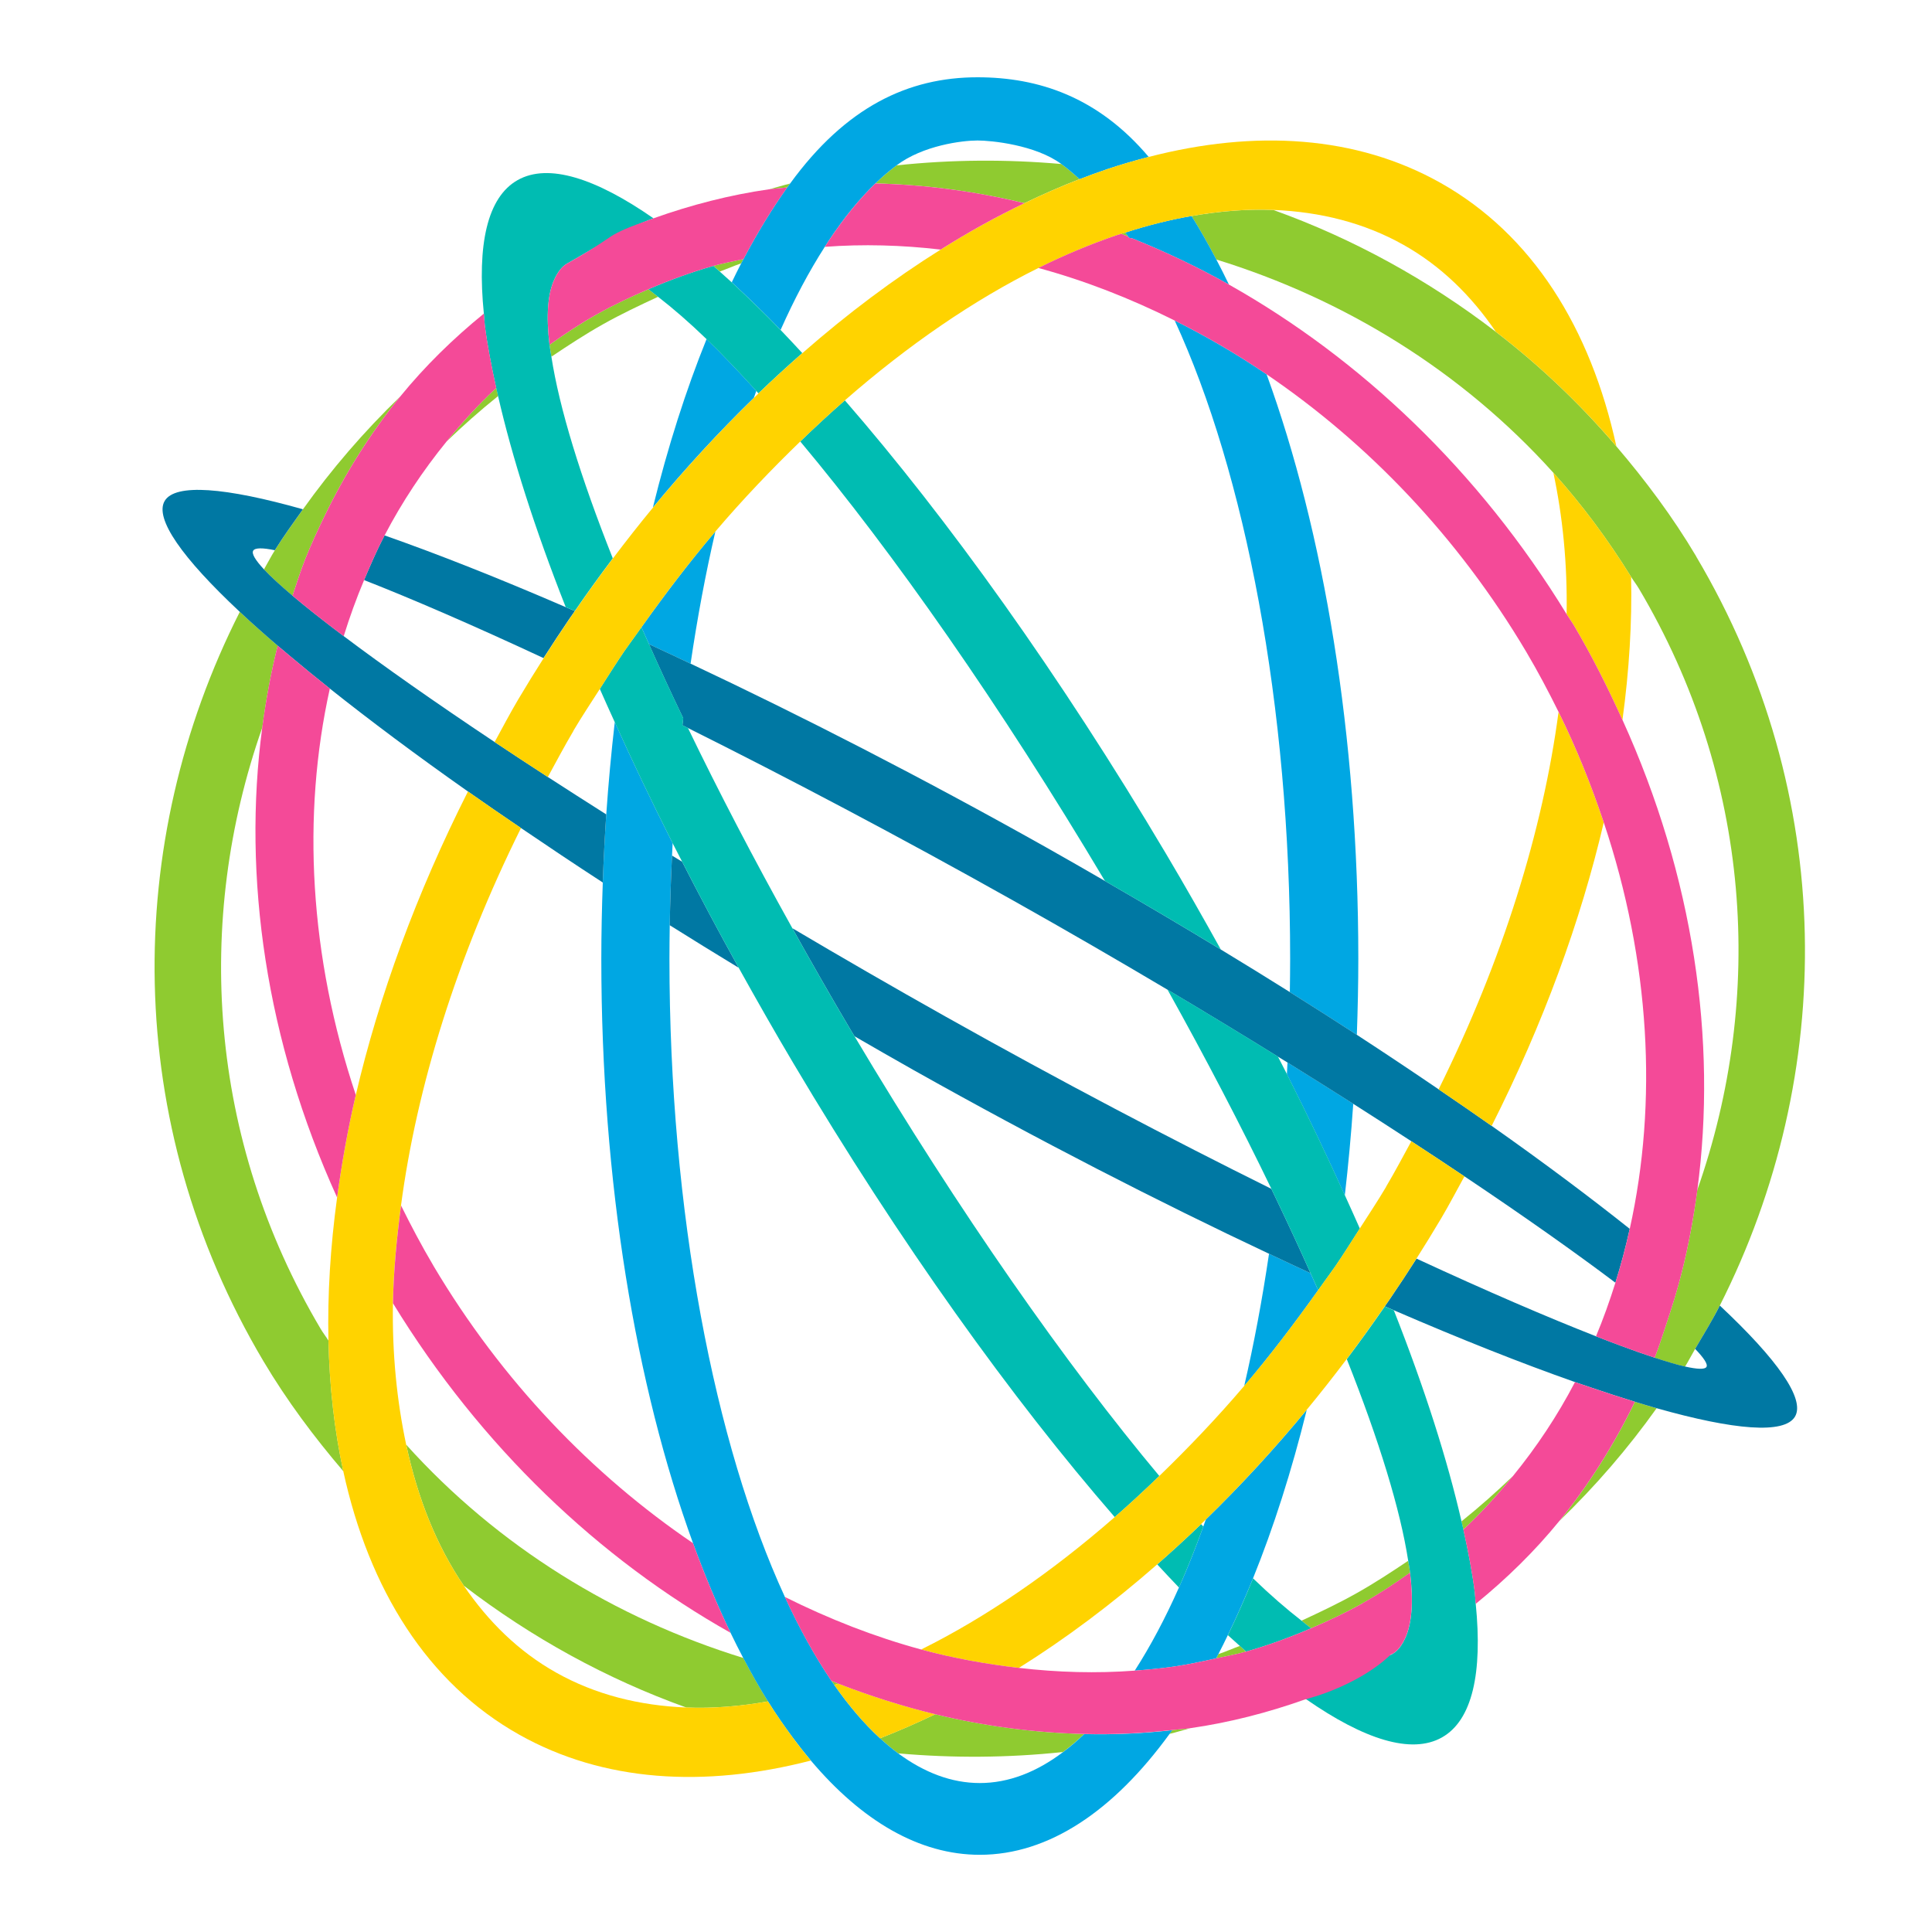
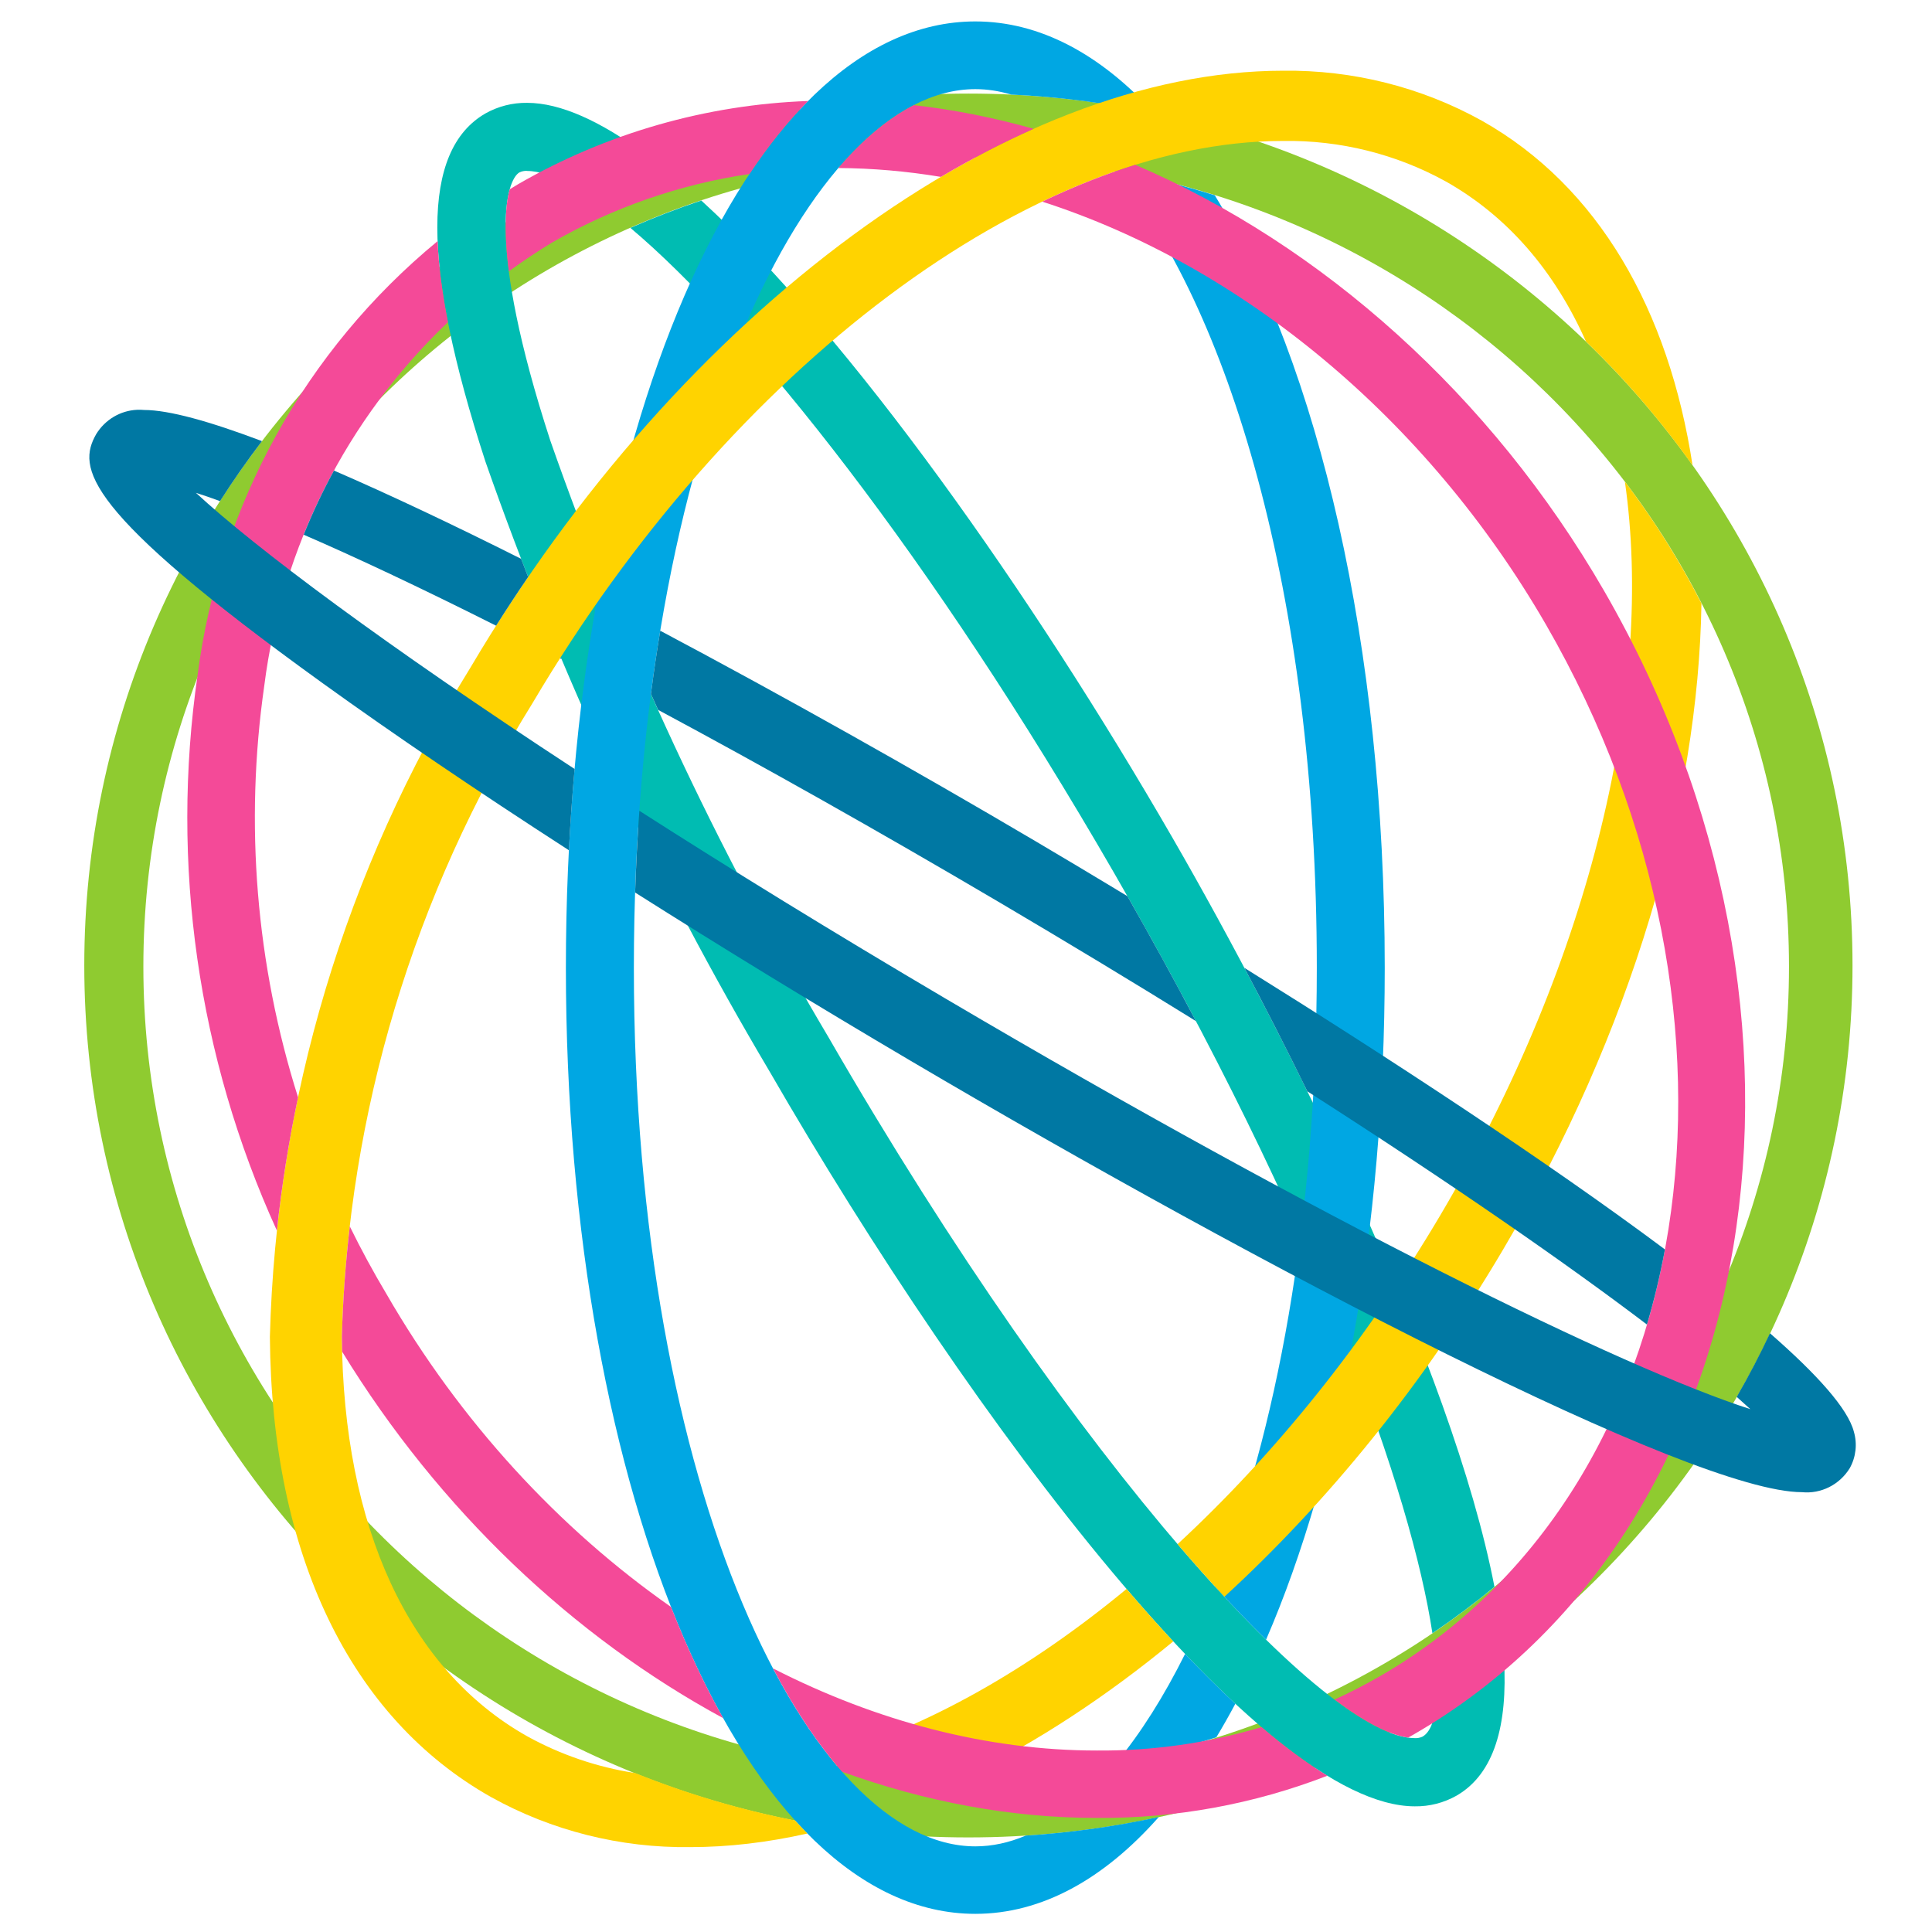
- <svg xmlns="http://www.w3.org/2000/svg" version="1.1" width="50" height="50" x="0px" y="0px" viewBox="0 0 50 50" xml:space="preserve" id="svg258">
-   <defs id="defs134">
-     <style id="style132">
-     .gray{fill:#666;}
-     .lime{fill:#8FCB30;}
-     .cyan{fill:#00BCB2;}
-     .blue{fill:#00A7E3;}
-     .yellow{fill:#FFD300;}
-     .pink{fill:#F44A98;}
-     .indigo{fill:#0078A3;}
-   </style>
-   </defs>
-   <g id="g256" transform="translate(2)">
-     <g id="g170" transform="translate(2,2)">
-       <path class="lime" d="m 18.775,42.986 c 0.155,0.143 0.312,0.274 0.471,0.391 1.412,0.125 2.839,0.117 4.266,-0.035 0.185,-0.14 0.368,-0.294 0.547,-0.467 -1.283,-0.031 -2.574,-0.2 -3.856,-0.511 -0.478,0.23 -0.954,0.439 -1.428,0.622 z" id="path136" />
-       <path class="lime" d="m 27.533,40.807 c -0.02,0.038 -0.04,0.074 -0.06,0.112 0.259,-0.058 0.521,-0.103 0.777,-0.175 -0.054,-0.047 -0.109,-0.098 -0.164,-0.147 -0.185,0.067 -0.367,0.149 -0.553,0.211 z" id="path138" />
-       <path class="lime" d="m 6.513,35.389 c 0.297,1.393 0.792,2.624 1.49,3.648 1.752,1.344 3.692,2.412 5.757,3.153 0.683,0.028 1.391,-0.03 2.117,-0.157 C 15.656,41.68 15.443,41.301 15.236,40.908 11.922,39.885 8.885,38.023 6.513,35.389 Z" id="path140" />
-       <path class="lime" d="M 23.939,2.637 C 23.784,2.494 23.627,2.363 23.468,2.245 22.056,2.12 20.629,2.128 19.202,2.28 c -0.185,0.14 -0.368,0.294 -0.547,0.467 1.283,0.031 2.574,0.2 3.856,0.511 0.478,-0.23 0.954,-0.439 1.428,-0.622 z" id="path142" />
-       <path class="lime" d="m 11.611,6.389 c 0.466,-0.262 0.943,-0.487 1.42,-0.708 -0.083,-0.064 -0.17,-0.138 -0.25,-0.196 -0.449,0.192 -0.893,0.4 -1.325,0.643 -0.432,0.243 -0.839,0.513 -1.235,0.795 0.012,0.096 0.034,0.207 0.049,0.308 0.436,-0.292 0.875,-0.581 1.341,-0.842 z" id="path144" />
-       <path class="lime" d="m 31.103,39.235 c -0.466,0.262 -0.943,0.487 -1.42,0.708 0.083,0.064 0.17,0.138 0.25,0.196 0.449,-0.192 0.893,-0.4 1.325,-0.643 0.432,-0.243 0.839,-0.513 1.235,-0.795 -0.012,-0.096 -0.034,-0.207 -0.049,-0.308 -0.436,0.292 -0.875,0.581 -1.341,0.842 z" id="path146" />
-       <path class="lime" d="M 8.842,8.039 C 8.378,8.471 7.954,8.938 7.556,9.427 7.98,9.018 8.424,8.625 8.891,8.25 8.875,8.18 8.857,8.108 8.842,8.039 Z" id="path148" />
-       <path class="lime" d="m 15.181,4.817 c 0.02,-0.038 0.04,-0.074 0.06,-0.112 -0.259,0.058 -0.521,0.103 -0.776,0.175 0.054,0.047 0.109,0.098 0.164,0.147 0.185,-0.067 0.367,-0.149 0.553,-0.211 z" id="path150" />
-       <path class="lime" d="m 17.591,41.605 c 0.035,-0.011 0.07,-0.021 0.105,-0.032 -0.061,-0.024 -0.121,-0.051 -0.181,-0.075 0.025,0.037 0.051,0.071 0.076,0.108 z" id="path152" />
-       <path class="lime" d="m 25.018,4.051 c 0.061,0.023 0.12,0.051 0.181,0.075 C 25.174,4.089 25.148,4.055 25.123,4.018 25.088,4.029 25.053,4.039 25.018,4.05 Z" id="path154" />
-       <path class="lime" d="m 33.872,37.585 c 0.464,-0.432 0.888,-0.9 1.286,-1.389 -0.424,0.409 -0.868,0.802 -1.335,1.177 0.016,0.07 0.034,0.142 0.049,0.211 z" id="path156" />
-       <path class="lime" d="m 26.267,42.873 c 0.181,-0.043 0.359,-0.1 0.539,-0.148 -0.154,0.022 -0.311,0.031 -0.466,0.048 -0.024,0.034 -0.049,0.066 -0.073,0.099 z" id="path158" />
-       <path class="lime" d="M 39.897,12.398 C 39.287,11.371 38.583,10.432 37.829,9.549 36.885,8.445 35.842,7.454 34.711,6.587 32.959,5.243 31.019,4.175 28.954,3.434 c -0.683,-0.028 -1.391,0.03 -2.117,0.157 0.221,0.353 0.434,0.732 0.641,1.125 3.314,1.023 6.351,2.885 8.723,5.519 0.742,0.824 1.412,1.726 2.012,2.695 0.064,0.103 0.139,0.197 0.201,0.302 2.913,4.908 3.271,10.563 1.512,15.564 -0.096,0.72 -0.225,1.428 -0.399,2.118 -0.113,0.451 -0.249,0.892 -0.395,1.328 -0.101,0.3 -0.194,0.604 -0.31,0.897 0.309,0.101 0.583,0.183 0.787,0.229 0.093,-0.149 0.171,-0.306 0.26,-0.457 0.218,-0.371 0.444,-0.738 0.638,-1.12 3.027,-5.978 3.045,-13.23 -0.611,-19.391 z" id="path160" />
-       <path class="lime" d="M 4.3,32.393 C 1.387,27.485 1.029,21.829 2.788,16.829 2.884,16.109 3.013,15.401 3.187,14.711 2.831,14.405 2.503,14.113 2.206,13.835 c -3.027,5.978 -3.045,13.23 0.611,19.391 0.61,1.027 1.314,1.966 2.068,2.849 C 4.655,35.019 4.527,33.887 4.501,32.695 4.437,32.592 4.362,32.498 4.3,32.393 Z" id="path162" />
-       <path class="lime" d="m 16.374,2.85 c 0.024,-0.034 0.049,-0.066 0.073,-0.099 -0.181,0.043 -0.359,0.1 -0.539,0.148 0.154,-0.022 0.311,-0.031 0.466,-0.048 z" id="path164" />
-       <path class="lime" d="m 36.359,37.36 c 0.938,-0.905 1.776,-1.879 2.514,-2.915 -0.181,-0.051 -0.37,-0.108 -0.562,-0.167 -0.536,1.105 -1.185,2.139 -1.952,3.082 z" id="path166" />
-       <path class="lime" d="m 3.113,12.241 c -0.101,0.162 -0.186,0.331 -0.282,0.495 0.17,0.183 0.425,0.415 0.739,0.681 0.106,-0.32 0.208,-0.643 0.332,-0.954 0.151,-0.38 0.324,-0.749 0.501,-1.115 0.536,-1.106 1.185,-2.141 1.953,-3.084 -0.938,0.905 -1.777,1.881 -2.516,2.917 -0.249,0.35 -0.501,0.698 -0.727,1.06 z" id="path168" />
-     </g>
-     <g id="g190" transform="translate(2,2)">
-       <path class="blue" d="M 16.202,6.538 C 16.558,5.737 16.941,5.018 17.346,4.387 17.382,4.331 17.417,4.274 17.454,4.22 17.836,3.645 18.237,3.151 18.655,2.747 18.834,2.573 19.017,2.419 19.202,2.28 19.888,1.762 20.9,1.636 21.297,1.636 c 0.363,0 1.498,0.113 2.171,0.609 0.159,0.117 0.316,0.249 0.471,0.392 0.239,-0.092 0.478,-0.18 0.716,-0.26 0.36,-0.121 0.718,-0.224 1.073,-0.316 C 24.412,0.504 22.868,0 21.297,0 c -1.79,0 -3.406,0.766 -4.85,2.751 -0.024,0.033 -0.049,0.066 -0.073,0.099 -0.397,0.556 -0.775,1.177 -1.133,1.855 -0.02,0.038 -0.04,0.074 -0.06,0.112 -0.083,0.159 -0.163,0.324 -0.243,0.489 0.411,0.38 0.831,0.786 1.265,1.233 z" id="path172" />
-       <path class="blue" d="M 28.778,7.686 C 28.007,7.163 27.213,6.701 26.401,6.295 c 1.822,3.955 2.988,9.956 2.988,16.516 0,0.289 -0.004,0.577 -0.008,0.864 0.592,0.372 1.172,0.741 1.734,1.106 0.023,-0.65 0.038,-1.306 0.038,-1.97 0,-5.782 -0.896,-11.064 -2.374,-15.125 z" id="path174" />
-       <path class="blue" d="m 27.141,37.507 c -0.199,0.554 -0.409,1.082 -0.63,1.578 -0.356,0.801 -0.739,1.52 -1.144,2.151 0.336,-0.025 0.67,-0.056 1.003,-0.104 0.371,-0.053 0.737,-0.132 1.103,-0.214 0.02,-0.038 0.04,-0.074 0.06,-0.112 0.083,-0.159 0.163,-0.324 0.243,-0.489 0.227,-0.467 0.444,-0.957 0.652,-1.47 0.532,-1.316 1,-2.778 1.391,-4.361 -0.841,1.019 -1.716,1.966 -2.613,2.839 -0.021,0.061 -0.043,0.121 -0.065,0.182 z" id="path176" />
-       <path class="blue" d="m 15.573,8.116 c -0.448,-0.493 -0.88,-0.947 -1.287,-1.341 -0.532,1.316 -1,2.778 -1.39,4.361 0.841,-1.019 1.716,-1.966 2.613,-2.839 0.021,-0.061 0.043,-0.121 0.065,-0.182 z" id="path178" />
-       <path class="blue" d="m 13.872,15.176 c 0.176,-1.192 0.39,-2.338 0.642,-3.421 -0.661,0.777 -1.296,1.613 -1.914,2.479 0.062,0.143 0.131,0.292 0.196,0.437 0.351,0.161 0.717,0.336 1.077,0.505 z" id="path180" />
-       <path class="blue" d="m 29.306,25.802 c 0.541,1.072 1.038,2.116 1.498,3.133 0.089,-0.775 0.163,-1.565 0.218,-2.369 -0.548,-0.349 -1.117,-0.706 -1.702,-1.069 -0.005,0.102 -0.009,0.204 -0.015,0.305 z" id="path182" />
-       <path class="blue" d="m 28.842,30.446 c -0.176,1.193 -0.391,2.339 -0.642,3.423 0.661,-0.777 1.296,-1.613 1.914,-2.479 -0.062,-0.143 -0.132,-0.293 -0.196,-0.438 -0.351,-0.161 -0.716,-0.336 -1.076,-0.505 z" id="path184" />
-       <path class="blue" d="m 25.199,4.126 0.018,0.028 c 0.033,0.006 0.065,0.014 0.098,0.02 0.844,0.342 1.677,0.734 2.491,1.192 C 27.699,5.144 27.589,4.926 27.478,4.715 27.271,4.321 27.058,3.943 26.837,3.59 c -0.562,0.098 -1.134,0.241 -1.714,0.429 0.025,0.036 0.051,0.071 0.076,0.108 z" id="path186" />
-       <path class="blue" d="m 23.513,43.343 c -0.686,0.518 -1.409,0.802 -2.156,0.802 -0.731,0 -1.438,-0.271 -2.111,-0.767 C 19.087,43.261 18.93,43.129 18.775,42.987 18.364,42.609 17.969,42.148 17.591,41.606 17.566,41.57 17.54,41.535 17.515,41.498 L 17.497,41.47 c -0.419,-0.621 -0.815,-1.34 -1.184,-2.141 -1.822,-3.955 -2.988,-9.956 -2.988,-16.516 0,-0.29 0.004,-0.579 0.008,-0.867 0.01,-0.608 0.03,-1.209 0.059,-1.804 0.005,-0.107 0.01,-0.214 0.016,-0.32 -0.541,-1.072 -1.038,-2.116 -1.498,-3.133 -0.09,0.781 -0.164,1.578 -0.22,2.39 -0.04,0.58 -0.069,1.168 -0.09,1.762 -0.023,0.651 -0.038,1.308 -0.038,1.973 0,5.781 0.896,11.064 2.374,15.125 0.301,0.826 0.625,1.601 0.972,2.32 0.107,0.222 0.216,0.44 0.328,0.651 0.207,0.394 0.42,0.772 0.641,1.125 0.205,0.328 0.416,0.632 0.632,0.923 0.157,0.212 0.316,0.414 0.477,0.606 1.316,1.557 2.8,2.438 4.371,2.438 1.79,0 3.466,-1.142 4.91,-3.127 0.024,-0.033 0.049,-0.066 0.073,-0.099 -0.754,0.086 -1.515,0.121 -2.281,0.102 -0.179,0.174 -0.362,0.328 -0.547,0.467 z" id="path188" />
-     </g>
-     <g id="g204" transform="translate(2,2)">
-       <path class="indigo" d="m 10.753,13.99 c 0.041,-0.06 0.083,-0.118 0.124,-0.177 -0.081,-0.035 -0.156,-0.066 -0.236,-0.1 C 8.909,12.964 7.33,12.339 5.952,11.856 5.757,12.23 5.588,12.62 5.422,13.012 c 1.233,0.483 2.805,1.162 4.644,2.019 0.225,-0.353 0.454,-0.699 0.686,-1.041 z" id="path192" />
-       <path class="indigo" d="m 28.902,28.767 c -2.583,-1.282 -5.444,-2.78 -8.431,-4.458 -1.371,-0.77 -2.694,-1.535 -3.965,-2.287 0.488,0.876 0.992,1.76 1.524,2.658 0.028,0.047 0.056,0.091 0.084,0.138 0.507,0.293 1.014,0.585 1.534,0.878 3.228,1.813 6.343,3.408 9.194,4.751 0.36,0.169 0.725,0.344 1.076,0.505 -0.276,-0.62 -0.573,-1.26 -0.887,-1.916 -0.043,-0.089 -0.086,-0.179 -0.129,-0.269 z" id="path194" />
-       <path class="indigo" d="m 13.392,20.141 c -0.029,0.595 -0.049,1.197 -0.059,1.804 0.58,0.364 1.177,0.732 1.784,1.101 -0.515,-0.928 -1.001,-1.842 -1.463,-2.744 -0.086,-0.053 -0.177,-0.108 -0.262,-0.16 z" id="path196" />
-       <path class="indigo" d="m 40.508,31.789 c -0.193,0.382 -0.42,0.749 -0.638,1.12 0.227,0.236 0.334,0.398 0.293,0.467 -0.041,0.069 -0.235,0.061 -0.553,-0.01 -0.205,-0.046 -0.478,-0.128 -0.787,-0.229 -0.257,-0.084 -0.547,-0.186 -0.869,-0.306 -0.206,-0.076 -0.419,-0.157 -0.65,-0.248 -1.233,-0.483 -2.805,-1.158 -4.645,-2.01 -0.228,0.359 -0.462,0.712 -0.698,1.059 -0.041,0.06 -0.083,0.118 -0.124,0.177 0.081,0.035 0.156,0.066 0.236,0.1 1.731,0.749 3.311,1.375 4.688,1.859 0.149,0.052 0.285,0.096 0.428,0.145 0.392,0.133 0.767,0.256 1.122,0.364 0.192,0.059 0.382,0.116 0.562,0.167 2.011,0.569 3.309,0.677 3.581,0.218 0.27,-0.455 -0.458,-1.481 -1.945,-2.874 z" id="path198" />
-       <path class="indigo" d="m 33.902,28.445 c 1.571,1.052 2.881,1.981 3.904,2.751 0.143,-0.456 0.266,-0.921 0.371,-1.394 -1.04,-0.827 -2.229,-1.718 -3.573,-2.664 -0.44,-0.31 -0.903,-0.627 -1.373,-0.947 -0.68,-0.463 -1.38,-0.931 -2.116,-1.41 -0.562,-0.365 -1.142,-0.735 -1.734,-1.106 -0.581,-0.365 -1.179,-0.733 -1.787,-1.102 -0.968,-0.588 -1.97,-1.18 -2.998,-1.773 -0.505,-0.291 -1.008,-0.582 -1.526,-0.873 -3.23,-1.814 -6.347,-3.409 -9.199,-4.752 -0.36,-0.169 -0.726,-0.344 -1.077,-0.505 0.276,0.62 0.573,1.261 0.887,1.917 -0.007,0.06 -0.013,0.122 -0.02,0.182 0.047,0.023 0.094,0.047 0.141,0.071 2.584,1.29 5.448,2.797 8.441,4.478 1.373,0.771 2.697,1.539 3.968,2.293 0.991,0.588 1.942,1.166 2.857,1.732 0.082,0.051 0.169,0.103 0.251,0.154 0.584,0.363 1.153,0.72 1.702,1.069 0.519,0.33 1.021,0.654 1.505,0.97 0.477,0.311 0.935,0.614 1.374,0.909 z" id="path200" />
-       <path class="indigo" d="M 8.798,17.202 C 7.228,16.156 5.917,15.232 4.895,14.463 4.615,14.252 4.359,14.055 4.126,13.87 3.923,13.708 3.736,13.557 3.57,13.416 3.256,13.15 3.001,12.918 2.831,12.735 2.609,12.496 2.507,12.329 2.553,12.251 2.599,12.174 2.794,12.174 3.112,12.24 3.338,11.878 3.59,11.53 3.839,11.18 1.83,10.612 0.534,10.506 0.262,10.964 c -0.27,0.455 0.457,1.479 1.943,2.87 0.296,0.278 0.625,0.57 0.981,0.876 0.112,0.096 0.232,0.196 0.35,0.294 0.314,0.264 0.647,0.536 1.001,0.817 1.04,0.827 2.229,1.717 3.574,2.663 0.441,0.31 0.903,0.627 1.373,0.946 0.68,0.462 1.38,0.931 2.116,1.409 0.021,-0.594 0.051,-1.182 0.09,-1.762 -0.522,-0.331 -1.028,-0.655 -1.515,-0.97 -0.477,-0.31 -0.936,-0.611 -1.377,-0.905 z" id="path202" />
-     </g>
-     <g id="g222" transform="translate(2,2)">
-       <path class="cyan" d="m 18.114,24.818 c -0.028,-0.047 -0.056,-0.091 -0.084,-0.138 -0.533,-0.898 -1.036,-1.782 -1.524,-2.658 -1.004,-1.8 -1.909,-3.54 -2.702,-5.182 -0.047,-0.023 -0.094,-0.048 -0.141,-0.071 0.007,-0.06 0.013,-0.122 0.02,-0.182 -0.314,-0.656 -0.612,-1.297 -0.887,-1.917 -0.064,-0.145 -0.133,-0.294 -0.196,-0.437 -0.063,0.088 -0.127,0.175 -0.189,0.264 -0.085,0.122 -0.174,0.237 -0.258,0.361 -0.197,0.289 -0.385,0.589 -0.577,0.887 -0.018,0.028 -0.035,0.056 -0.053,0.084 0.123,0.282 0.256,0.571 0.386,0.859 0.46,1.017 0.957,2.061 1.498,3.133 0.08,0.159 0.165,0.32 0.247,0.48 0.462,0.902 0.947,1.816 1.463,2.744 0.455,0.819 0.923,1.643 1.417,2.475 2.754,4.641 5.663,8.69 8.315,11.742 0.388,-0.339 0.772,-0.694 1.154,-1.064 -2.394,-2.859 -5.176,-6.824 -7.889,-11.381 z" id="path206" />
-       <path class="cyan" d="m 28.902,28.767 c 0.043,0.09 0.086,0.179 0.129,0.269 0.314,0.656 0.611,1.296 0.887,1.916 0.065,0.145 0.134,0.295 0.196,0.438 0.063,-0.089 0.127,-0.176 0.19,-0.265 0.085,-0.122 0.174,-0.237 0.258,-0.36 0.2,-0.293 0.392,-0.599 0.586,-0.902 l 0.044,-0.069 c -0.123,-0.282 -0.256,-0.571 -0.386,-0.859 -0.46,-1.017 -0.957,-2.061 -1.498,-3.133 -0.077,-0.152 -0.158,-0.306 -0.236,-0.459 -0.915,-0.566 -1.866,-1.144 -2.857,-1.732 0.998,1.791 1.899,3.521 2.688,5.155 z" id="path208" />
-       <path class="cyan" d="m 24.597,20.801 c 1.028,0.593 2.03,1.184 2.998,1.773 -0.454,-0.817 -0.921,-1.64 -1.414,-2.471 -2.754,-4.641 -5.663,-8.69 -8.316,-11.742 -0.388,0.339 -0.772,0.694 -1.154,1.064 2.393,2.858 5.174,6.821 7.886,11.377 z" id="path210" />
-       <path class="cyan" d="m 25.949,38.486 c 0.188,0.202 0.378,0.409 0.562,0.599 0.22,-0.496 0.43,-1.024 0.63,-1.578 l -0.056,-0.063 c -0.375,0.361 -0.754,0.707 -1.135,1.042 z" id="path212" />
-       <path class="cyan" d="m 34.192,39.508 c -0.01,-0.1 -0.012,-0.19 -0.024,-0.294 -0.062,-0.5 -0.168,-1.052 -0.295,-1.629 -0.015,-0.069 -0.033,-0.141 -0.049,-0.211 -0.364,-1.588 -0.948,-3.426 -1.751,-5.462 -0.08,-0.035 -0.155,-0.065 -0.236,-0.1 -0.321,0.465 -0.648,0.919 -0.982,1.362 0.838,2.11 1.385,3.895 1.589,5.219 0.016,0.102 0.038,0.212 0.049,0.308 0.091,0.758 0.046,1.328 -0.13,1.703 -0.082,0.174 -0.184,0.32 -0.328,0.401 -0.144,0.081 -0.325,0.094 -0.521,0.076 -0.645,0.344 -1.298,0.652 -1.961,0.926 0.086,0.063 0.165,0.109 0.249,0.168 1.497,1.041 2.723,1.435 3.514,0.99 0.791,-0.445 1.054,-1.675 0.876,-3.456 z" id="path214" />
-       <path class="cyan" d="M 10.27,7.231 C 10.254,7.129 10.232,7.019 10.221,6.923 10.13,6.165 10.175,5.595 10.351,5.22 10.433,5.046 10.535,4.9 10.679,4.819 11.426,4.399 12.121,3.932 12.912,3.65 11.415,2.609 10.189,2.215 9.398,2.66 8.607,3.105 8.344,4.335 8.522,6.116 c 0.01,0.1 0.012,0.19 0.024,0.294 0.062,0.5 0.168,1.052 0.295,1.629 0.015,0.069 0.033,0.141 0.049,0.211 0.364,1.587 0.948,3.426 1.751,5.462 0.08,0.035 0.155,0.065 0.236,0.1 0.32,-0.465 0.648,-0.919 0.982,-1.362 C 11.021,10.34 10.474,8.555 10.27,7.231 Z" id="path216" />
-       <path class="cyan" d="m 29.683,39.943 c -0.389,-0.302 -0.806,-0.662 -1.254,-1.095 -0.208,0.513 -0.425,1.004 -0.652,1.47 0.105,0.097 0.206,0.186 0.309,0.278 0.054,0.049 0.11,0.1 0.164,0.147 0.572,-0.162 1.132,-0.368 1.683,-0.604 -0.08,-0.058 -0.167,-0.132 -0.25,-0.196 z" id="path218" />
-       <path class="cyan" d="m 13.031,5.681 c 0.389,0.302 0.806,0.662 1.254,1.095 0.407,0.393 0.84,0.848 1.287,1.341 L 15.628,8.18 C 16.003,7.819 16.382,7.473 16.763,7.138 16.575,6.936 16.385,6.729 16.201,6.539 15.767,6.092 15.347,5.686 14.936,5.306 14.831,5.209 14.73,5.12 14.627,5.028 14.573,4.979 14.517,4.928 14.463,4.881 13.891,5.043 13.331,5.249 12.78,5.485 c 0.08,0.058 0.167,0.132 0.25,0.196 z" id="path220" />
-     </g>
-     <g id="g236" transform="translate(2,2)">
-       <path class="yellow" d="m 10.843,16.906 c 0.219,-0.37 0.453,-0.72 0.681,-1.077 0.018,-0.028 0.035,-0.056 0.053,-0.084 0.191,-0.298 0.38,-0.598 0.577,-0.887 0.084,-0.123 0.173,-0.239 0.258,-0.361 0.062,-0.089 0.126,-0.176 0.189,-0.264 0.617,-0.867 1.253,-1.702 1.914,-2.479 0.712,-0.836 1.448,-1.605 2.197,-2.33 0.382,-0.37 0.766,-0.725 1.154,-1.064 1.644,-1.436 3.336,-2.595 5.008,-3.425 0.681,-0.338 1.357,-0.619 2.025,-0.847 0.04,-0.014 0.08,-0.024 0.121,-0.037 0.035,-0.012 0.07,-0.021 0.105,-0.032 0.58,-0.187 1.152,-0.33 1.714,-0.429 0.725,-0.127 1.433,-0.185 2.117,-0.157 1.211,0.049 2.35,0.332 3.367,0.904 0.969,0.544 1.755,1.318 2.39,2.25 1.131,0.868 2.174,1.858 3.118,2.962 C 37.164,6.49 35.655,4.066 33.276,2.73 31.106,1.511 28.493,1.346 25.73,2.061 25.374,2.153 25.017,2.256 24.657,2.377 24.419,2.457 24.181,2.545 23.941,2.637 23.467,2.82 22.99,3.028 22.513,3.259 22.155,3.432 21.796,3.614 21.437,3.813 21.073,4.015 20.709,4.231 20.345,4.459 19.138,5.215 17.938,6.112 16.767,7.138 16.385,7.472 16.006,7.819 15.632,8.18 c -0.041,0.039 -0.081,0.08 -0.121,0.119 -0.897,0.873 -1.772,1.82 -2.613,2.839 -0.352,0.426 -0.696,0.864 -1.036,1.314 -0.334,0.443 -0.661,0.897 -0.982,1.362 -0.041,0.06 -0.083,0.117 -0.124,0.177 -0.232,0.341 -0.461,0.688 -0.686,1.041 -0.224,0.351 -0.444,0.708 -0.659,1.07 -0.217,0.366 -0.408,0.734 -0.61,1.102 0.44,0.293 0.899,0.595 1.377,0.905 0.219,-0.401 0.431,-0.802 0.667,-1.201 z" id="path224" />
-       <path class="yellow" d="m 31.871,28.718 c -0.219,0.37 -0.453,0.72 -0.681,1.077 l -0.044,0.069 c -0.194,0.303 -0.386,0.608 -0.586,0.902 -0.084,0.123 -0.173,0.239 -0.258,0.36 -0.063,0.089 -0.126,0.176 -0.19,0.265 -0.617,0.867 -1.252,1.702 -1.914,2.479 -0.712,0.836 -1.448,1.605 -2.197,2.33 -0.382,0.37 -0.766,0.725 -1.154,1.064 -1.645,1.436 -3.336,2.595 -5.008,3.425 0.84,0.228 1.685,0.378 2.53,0.476 1.207,-0.755 2.407,-1.653 3.578,-2.678 0.382,-0.334 0.761,-0.681 1.135,-1.042 0.041,-0.039 0.08,-0.08 0.121,-0.119 0.897,-0.873 1.772,-1.82 2.613,-2.839 0.352,-0.426 0.696,-0.864 1.036,-1.314 0.334,-0.443 0.661,-0.897 0.982,-1.362 0.041,-0.059 0.083,-0.117 0.124,-0.177 0.237,-0.347 0.47,-0.7 0.698,-1.059 0.219,-0.345 0.435,-0.696 0.646,-1.052 0.212,-0.358 0.398,-0.718 0.597,-1.078 -0.44,-0.294 -0.898,-0.598 -1.374,-0.909 -0.216,0.394 -0.423,0.789 -0.656,1.181 z" id="path226" />
-       <path class="yellow" d="m 36.201,10.234 c 0.24,1.129 0.365,2.351 0.343,3.661 0.059,0.097 0.126,0.185 0.184,0.283 0.478,0.806 0.886,1.627 1.261,2.454 0.175,-1.282 0.25,-2.52 0.224,-3.703 -0.6,-0.968 -1.27,-1.871 -2.012,-2.695 z" id="path228" />
-       <path class="yellow" d="m 33.231,26.191 c 0.47,0.319 0.932,0.637 1.373,0.947 1.335,-2.645 2.305,-5.302 2.901,-7.852 -0.322,-0.962 -0.703,-1.918 -1.17,-2.861 -0.406,3.066 -1.441,6.414 -3.104,9.767 z" id="path230" />
-       <path class="yellow" d="m 17.591,41.605 c 0.378,0.542 0.773,1.004 1.184,1.381 0.474,-0.183 0.951,-0.391 1.428,-0.622 -0.843,-0.205 -1.68,-0.471 -2.508,-0.792 -0.035,0.012 -0.07,0.021 -0.105,0.032 z" id="path232" />
-       <path class="yellow" d="M 15.876,42.033 C 15.151,42.16 14.443,42.218 13.759,42.19 12.548,42.141 11.409,41.858 10.392,41.286 9.423,40.742 8.637,39.968 8.002,39.036 7.304,38.012 6.809,36.781 6.512,35.388 6.272,34.259 6.147,33.038 6.169,31.727 6.183,30.914 6.263,30.064 6.378,29.198 6.784,26.131 7.819,22.783 9.483,19.43 9.013,19.111 8.551,18.794 8.11,18.484 6.775,21.129 5.804,23.787 5.208,26.338 4.997,27.24 4.843,28.123 4.724,28.992 c -0.175,1.282 -0.25,2.52 -0.224,3.703 0.026,1.193 0.154,2.324 0.384,3.38 0.667,3.059 2.176,5.483 4.555,6.819 2.17,1.219 4.783,1.384 7.546,0.669 -0.162,-0.191 -0.321,-0.394 -0.477,-0.606 -0.215,-0.291 -0.427,-0.596 -0.632,-0.923 z" id="path234" />
-     </g>
-     <g id="g254" transform="translate(2,2)">
-       <path class="pink" d="M 7.216,30.755 C 6.912,30.242 6.638,29.722 6.379,29.199 6.264,30.065 6.184,30.915 6.17,31.728 c 2.273,3.718 5.341,6.617 8.737,8.529 -0.347,-0.719 -0.671,-1.494 -0.972,-2.32 -2.608,-1.771 -4.945,-4.192 -6.72,-7.182 z" id="path238" />
-       <path class="pink" d="M 20.343,4.459 C 20.707,4.231 21.071,4.015 21.435,3.813 21.794,3.614 22.152,3.432 22.511,3.259 21.229,2.947 19.938,2.779 18.655,2.748 18.238,3.152 17.837,3.646 17.454,4.221 17.418,4.275 17.382,4.332 17.346,4.388 18.337,4.314 19.338,4.342 20.343,4.459 Z" id="path240" />
-       <path class="pink" d="m 36.76,33.77 c -0.452,0.865 -0.99,1.675 -1.602,2.426 -0.398,0.489 -0.822,0.956 -1.286,1.389 0.127,0.577 0.233,1.13 0.295,1.629 0.013,0.104 0.014,0.193 0.024,0.294 0.797,-0.648 1.526,-1.361 2.167,-2.148 0.767,-0.942 1.416,-1.977 1.952,-3.082 -0.355,-0.108 -0.73,-0.231 -1.122,-0.364 -0.144,-0.049 -0.28,-0.093 -0.428,-0.145 z" id="path242" />
-       <path class="pink" d="M 37.989,16.632 C 37.614,15.805 37.206,14.984 36.728,14.178 36.67,14.08 36.603,13.992 36.544,13.895 34.271,10.177 31.203,7.278 27.807,5.366 26.994,4.908 26.161,4.516 25.316,4.174 25.283,4.168 25.251,4.16 25.218,4.154 L 25.2,4.126 C 25.14,4.102 25.08,4.074 25.019,4.051 c -0.04,0.013 -0.08,0.024 -0.121,0.037 -0.668,0.228 -1.344,0.508 -2.025,0.847 1.197,0.325 2.378,0.786 3.529,1.361 0.812,0.405 1.606,0.867 2.377,1.391 2.608,1.771 4.945,4.192 6.72,7.182 0.304,0.513 0.578,1.033 0.837,1.556 0.467,0.943 0.848,1.899 1.17,2.861 1.2,3.588 1.4,7.235 0.672,10.516 -0.105,0.473 -0.228,0.938 -0.371,1.394 -0.149,0.473 -0.314,0.936 -0.503,1.388 0.231,0.091 0.444,0.171 0.65,0.248 0.323,0.12 0.613,0.222 0.869,0.306 0.116,-0.292 0.209,-0.596 0.31,-0.897 0.146,-0.436 0.282,-0.876 0.395,-1.328 0.173,-0.691 0.303,-1.398 0.399,-2.118 0.516,-3.873 -0.096,-8.109 -1.937,-12.163 z" id="path244" />
-       <path class="pink" d="M 4.537,15.821 C 4.183,15.54 3.85,15.268 3.536,15.004 3.419,14.906 3.298,14.806 3.186,14.71 3.013,15.4 2.883,16.108 2.787,16.828 2.271,20.701 2.883,24.937 4.724,28.991 4.843,28.122 4.997,27.239 5.208,26.337 4.007,22.749 3.808,19.102 4.536,15.821 Z" id="path246" />
-       <path class="pink" d="M 15.908,2.898 C 14.887,3.044 13.888,3.302 12.913,3.65 11.512,4.15 12.126,4.007 10.68,4.819 10.536,4.9 10.434,5.046 10.352,5.22 10.175,5.595 10.13,6.165 10.222,6.923 10.618,6.641 11.025,6.37 11.457,6.128 11.889,5.886 12.334,5.678 12.782,5.485 13.333,5.249 13.893,5.043 14.465,4.881 14.721,4.809 14.982,4.764 15.241,4.706 15.599,4.027 15.977,3.407 16.374,2.851 16.219,2.869 16.063,2.877 15.908,2.899 Z" id="path248" />
-       <path class="pink" d="m 31.258,39.496 c -0.432,0.243 -0.877,0.45 -1.325,0.643 -0.551,0.236 -1.111,0.442 -1.683,0.604 -0.256,0.073 -0.517,0.117 -0.777,0.175 -0.366,0.082 -0.731,0.161 -1.103,0.214 -0.332,0.048 -0.667,0.079 -1.003,0.104 -0.991,0.074 -1.992,0.046 -2.997,-0.071 -0.845,-0.098 -1.69,-0.249 -2.53,-0.476 -1.197,-0.325 -2.378,-0.786 -3.529,-1.361 0.369,0.802 0.765,1.52 1.184,2.141 l 0.018,0.028 c 0.061,0.024 0.12,0.052 0.181,0.075 0.828,0.321 1.664,0.587 2.508,0.792 1.282,0.312 2.573,0.48 3.856,0.511 0.766,0.019 1.527,-0.017 2.281,-0.102 0.155,-0.018 0.312,-0.026 0.466,-0.048 1.013,-0.145 2.003,-0.401 2.971,-0.744 0.18,-0.049 0.362,-0.105 0.547,-0.174 0.713,-0.265 1.301,-0.627 1.673,-0.991 0.012,-0.005 0.026,-0.005 0.037,-0.012 0.144,-0.081 0.246,-0.227 0.328,-0.401 0.177,-0.375 0.222,-0.945 0.13,-1.703 -0.396,0.282 -0.803,0.553 -1.235,0.795 z" id="path250" />
-       <path class="pink" d="M 8.842,8.039 C 8.715,7.462 8.609,6.909 8.547,6.41 8.534,6.306 8.533,6.217 8.523,6.116 7.726,6.764 6.997,7.477 6.356,8.264 5.589,9.207 4.939,10.242 4.403,11.348 c -0.177,0.366 -0.35,0.734 -0.501,1.115 -0.124,0.311 -0.225,0.634 -0.332,0.954 0.166,0.14 0.353,0.292 0.556,0.454 0.233,0.185 0.489,0.383 0.769,0.593 0.154,-0.495 0.329,-0.98 0.528,-1.452 C 5.588,12.62 5.757,12.23 5.953,11.856 6.405,10.99 6.944,10.18 7.556,9.428 7.954,8.939 8.378,8.472 8.842,8.04 Z" id="path252" />
-     </g>
+ <svg xmlns="http://www.w3.org/2000/svg" width="43" height="43" viewBox="0 0 43 43" version="1.1" id="svg1">
+   <g id="ball" transform="translate(1.723855,0.3789108)">
+     <path id="path_lime" style="display:inline;fill:#8fcb30;fill-opacity:1;stroke-width:0.986" d="M 19.83,1.704 A 19.678,19.406 0 0 0 0.152,21.11 19.678,19.406 0 0 0 19.83,40.516 19.678,19.406 0 0 0 39.507,21.11 19.678,19.406 0 0 0 19.83,1.704 Z M 19.781,3.126 A 18.314,18.008 0 0 1 38.093,21.135 18.314,18.008 0 0 1 19.781,39.143 18.314,18.008 0 0 1 1.467,21.135 18.314,18.008 0 0 1 19.781,3.126 Z" />
+     <path id="path_teal" style="display:inline;fill:#00bcb2;fill-opacity:1" d="M 10.008,1.91 A 1.842,1.842 0 0 0 9.08,2.146 c -1.428,0.824 -1.427,3.359 0,7.748 A 75.445,75.445 0 0 0 15.398,23.457 c 4.55,7.882 10.986,16.367 14.367,16.367 a 1.831,1.831 0 0 0 0.93,-0.238 C 31.536,39.1 31.835,38.013 31.75,36.549 a 19.678,19.406 0 0 1 -1.512,1.027 c -0.042,0.37 -0.143,0.606 -0.301,0.697 a 0.363,0.363 0 0 1 -0.172,0.033 c -1.945,0 -7.489,-5.967 -13.055,-15.609 A 73.718,73.718 0 0 1 10.523,9.424 C 9.093,5.031 9.542,3.628 9.836,3.459 a 0.348,0.348 0 0 1 0.17,-0.035 v 0.002 c 0.269,0 0.607,0.114 1.004,0.336 a 19.678,19.406 0 0 1 1.623,-0.715 c -0.989,-0.726 -1.88,-1.137 -2.625,-1.137 z m 3.877,2.174 a 18.314,18.008 0 0 0 -1.578,0.609 c 2.648,2.234 6.696,7.31 10.754,14.338 4.554,7.885 6.63,13.856 7.096,16.941 a 18.314,18.008 0 0 0 1.381,-1.033 C 30.598,30.06 26.929,22.695 24.375,18.273 21.235,12.835 17.197,7.111 13.885,4.084 Z" />
+     <path id="path_aqua" style="display:inline;fill:#00a7e3;fill-opacity:1;stroke-width:0.999" d="m 19.984,0.098 c -5.112,0 -9.113,9.254 -9.113,21.062 0,11.808 4.004,21.057 9.113,21.057 1.477,0 2.862,-0.772 4.084,-2.156 a 19.678,19.406 0 0 1 -2.961,0.414 c -0.374,0.159 -0.75,0.24 -1.123,0.24 -3.669,0 -7.6,-7.857 -7.6,-19.555 0,-11.698 3.929,-19.555 7.6,-19.555 0.265,0 0.531,0.041 0.797,0.121 a 19.678,19.406 0 0 1 3.182,0.41 C 22.767,0.827 21.419,0.098 19.984,0.098 Z m 3.098,3.322 c 2.489,2.966 4.502,9.37 4.502,17.74 0,5.63 -0.912,10.371 -2.266,13.773 0.395,0.434 0.775,0.828 1.137,1.182 1.639,-3.788 2.641,-9.05 2.641,-14.955 0,-7.176 -1.477,-13.408 -3.783,-17.193 a 18.314,18.008 0 0 0 -2.23,-0.547 z m 1.57,33.012 c -0.474,0.951 -0.985,1.758 -1.52,2.406 a 18.314,18.008 0 0 0 2.215,-0.549 c 0.145,-0.24 0.286,-0.489 0.424,-0.748 -0.365,-0.339 -0.739,-0.71 -1.119,-1.109 z" />
+     <path id="path_yellow" style="display:inline;fill:#ffd300;fill-opacity:1;stroke-width:1.03" d="m 26.834,1.195 c -6.123,0 -13.393,5.339 -18.09,13.289 A 30.98,30.263 0 0 0 4.283,29.375 c 0.035,4.834 1.783,8.473 4.924,10.244 a 8.728,8.526 0 0 0 4.428,1.113 c 0.852,0 1.725,-0.103 2.611,-0.303 -0.093,-0.094 -0.184,-0.19 -0.275,-0.291 A 19.678,19.406 0 0 1 12.416,39.084 7.148,6.983 0 0 1 10.008,38.264 C 7.38,36.782 5.915,33.621 5.885,29.365 A 29.346,28.666 0 0 1 10.131,15.266 C 14.552,7.785 21.264,2.758 26.834,2.758 a 7.134,6.969 0 0 1 3.625,0.904 c 1.387,0.783 2.425,2.009 3.115,3.559 a 19.678,19.406 0 0 1 2.373,2.758 C 35.419,6.527 33.854,3.772 31.26,2.309 A 8.724,8.522 0 0 0 26.834,1.195 Z m 7.607,9.146 c 0.655,4.569 -0.715,10.585 -4.104,16.32 -1.682,2.845 -3.696,5.335 -5.852,7.328 0.358,0.419 0.707,0.809 1.043,1.17 2.297,-2.106 4.428,-4.726 6.195,-7.715 2.885,-4.885 4.353,-9.992 4.422,-14.393 A 18.314,18.008 0 0 0 34.441,10.342 Z M 23.35,34.986 c -2.163,1.787 -4.432,3.069 -6.627,3.713 0.06,0.075 0.119,0.147 0.18,0.219 a 18.314,18.008 0 0 0 2.879,0.225 18.314,18.008 0 0 0 0.041,0 c 1.542,-0.756 3.081,-1.766 4.566,-2.99 -0.342,-0.368 -0.689,-0.757 -1.039,-1.166 z" />
+     <path id="path_pink" style="display:inline;fill:#f44a98;fill-opacity:1" d="M 16.262,1.869 A 13.916,13.916 0 0 0 9.814,3.717 15,15 0 0 0 9.621,3.834 C 9.527,4.17 9.484,4.747 9.602,5.66 A 13.523,13.523 0 0 1 10.568,5.016 12.436,12.436 0 0 1 14.957,3.494 c 0.412,-0.619 0.848,-1.164 1.305,-1.625 z m 2.354,0.092 c -0.571,0.294 -1.137,0.765 -1.68,1.4 0.76,0.004 1.522,0.071 2.281,0.197 C 19.903,3.153 20.592,2.795 21.281,2.488 20.4,2.24 19.509,2.062 18.615,1.961 Z m 4.928,1.328 c -0.685,0.213 -1.377,0.488 -2.07,0.82 4.428,1.428 8.551,4.813 11.209,9.412 5.079,8.798 3.423,19.297 -3.691,23.406 a 12.445,12.445 0 0 1 -1.012,0.521 c 0.664,0.5 1.218,0.788 1.637,0.846 a 13.928,13.928 0 0 0 0.121,-0.068 c 7.831,-4.522 9.733,-15.941 4.24,-25.455 C 31.46,8.413 27.695,5.068 23.543,3.289 Z M 8.016,4.988 A 15,15 0 0 0 2.674,14.643 22.162,22.162 0 0 0 4.439,27.01 30.98,30.263 0 0 1 4.91,24.045 20.658,20.658 0 0 1 4.158,14.883 13.523,13.523 0 0 1 8.246,6.791 C 8.114,6.12 8.037,5.52 8.016,4.988 Z M 6.061,26.916 a 29.346,28.666 0 0 0 -0.176,2.449 c 8.087e-4,0.114 0.003,0.228 0.006,0.34 2.161,3.529 5.15,6.351 8.48,8.156 C 13.953,37.116 13.565,36.288 13.211,35.387 10.722,33.646 8.519,31.265 6.877,28.42 A 20.658,20.658 0 0 1 6.061,26.916 Z m 9.42,9.838 c 0.482,0.917 1,1.689 1.539,2.301 1.851,0.67 3.763,1.027 5.662,1.027 a 13.928,13.928 0 0 0 5.137,-0.939 c -0.464,-0.283 -0.955,-0.647 -1.465,-1.082 a 12.445,12.445 0 0 1 -3.668,0.521 c -2.436,0 -4.9,-0.649 -7.205,-1.828 z" />
+     <path id="path_blue" style="display:inline;fill:#0078a3;fill-opacity:1;stroke-width:1.014" d="M 1.328,8.742 A 1.133,1.157 0 0 0 0.416,9.285 c -0.418,0.742 -0.326,1.673 5.043,5.543 1.581,1.139 3.436,2.397 5.479,3.717 0.031,-0.612 0.074,-1.215 0.127,-1.809 -4.224,-2.762 -7.103,-4.919 -8.428,-6.146 0.166,0.053 0.345,0.114 0.537,0.184 A 19.678,19.406 0 0 1 4.107,9.439 C 2.941,8.998 2.034,8.746 1.484,8.746 a 1.133,1.157 0 0 0 -0.156,-0.004 z M 5.709,10.094 a 13.523,13.523 0 0 0 -0.674,1.428 c 1.194,0.517 2.635,1.197 4.283,2.025 0.233,-0.368 0.47,-0.729 0.713,-1.084 A 75.445,75.445 0 0 1 9.875,12.059 C 8.359,11.298 6.945,10.629 5.709,10.094 Z m 7.262,3.566 c -0.076,0.458 -0.145,0.927 -0.207,1.406 a 73.718,73.718 0 0 0 0.16,0.355 c 2.305,1.236 4.868,2.676 7.615,4.295 1.544,0.911 2.997,1.79 4.354,2.631 -0.472,-0.897 -0.98,-1.824 -1.525,-2.781 -0.719,-0.435 -1.407,-0.846 -2.049,-1.225 -2.699,-1.592 -5.602,-3.224 -8.348,-4.682 z m -2.215,0.588 c -0.005,0.008 -0.01,0.015 -0.016,0.023 0.011,0.006 0.022,0.012 0.033,0.018 a 75.445,75.445 0 0 1 -0.018,-0.041 z m 1.75,3.42 c -0.042,0.594 -0.073,1.2 -0.094,1.818 1.93,1.223 3.998,2.487 6.137,3.748 7.842,4.623 17.394,9.598 19.832,9.598 a 1.129,1.153 0 0 0 1.064,-0.533 1.018,1.04 0 0 0 0.092,-0.814 C 39.404,30.974 38.721,30.213 37.67,29.295 a 19.678,19.406 0 0 1 -0.74,1.416 c 0.109,0.096 0.209,0.187 0.303,0.273 -2.81,-0.902 -9.496,-4.176 -17.904,-9.133 -2.526,-1.489 -4.806,-2.893 -6.822,-4.184 z m 13.467,3.496 c 0.463,0.873 0.935,1.797 1.4,2.746 3.216,2.059 5.761,3.828 7.559,5.191 0.161,-0.544 0.295,-1.102 0.4,-1.672 -2.629,-1.962 -6.116,-4.246 -9.359,-6.266 z" />
  </g>
</svg>
